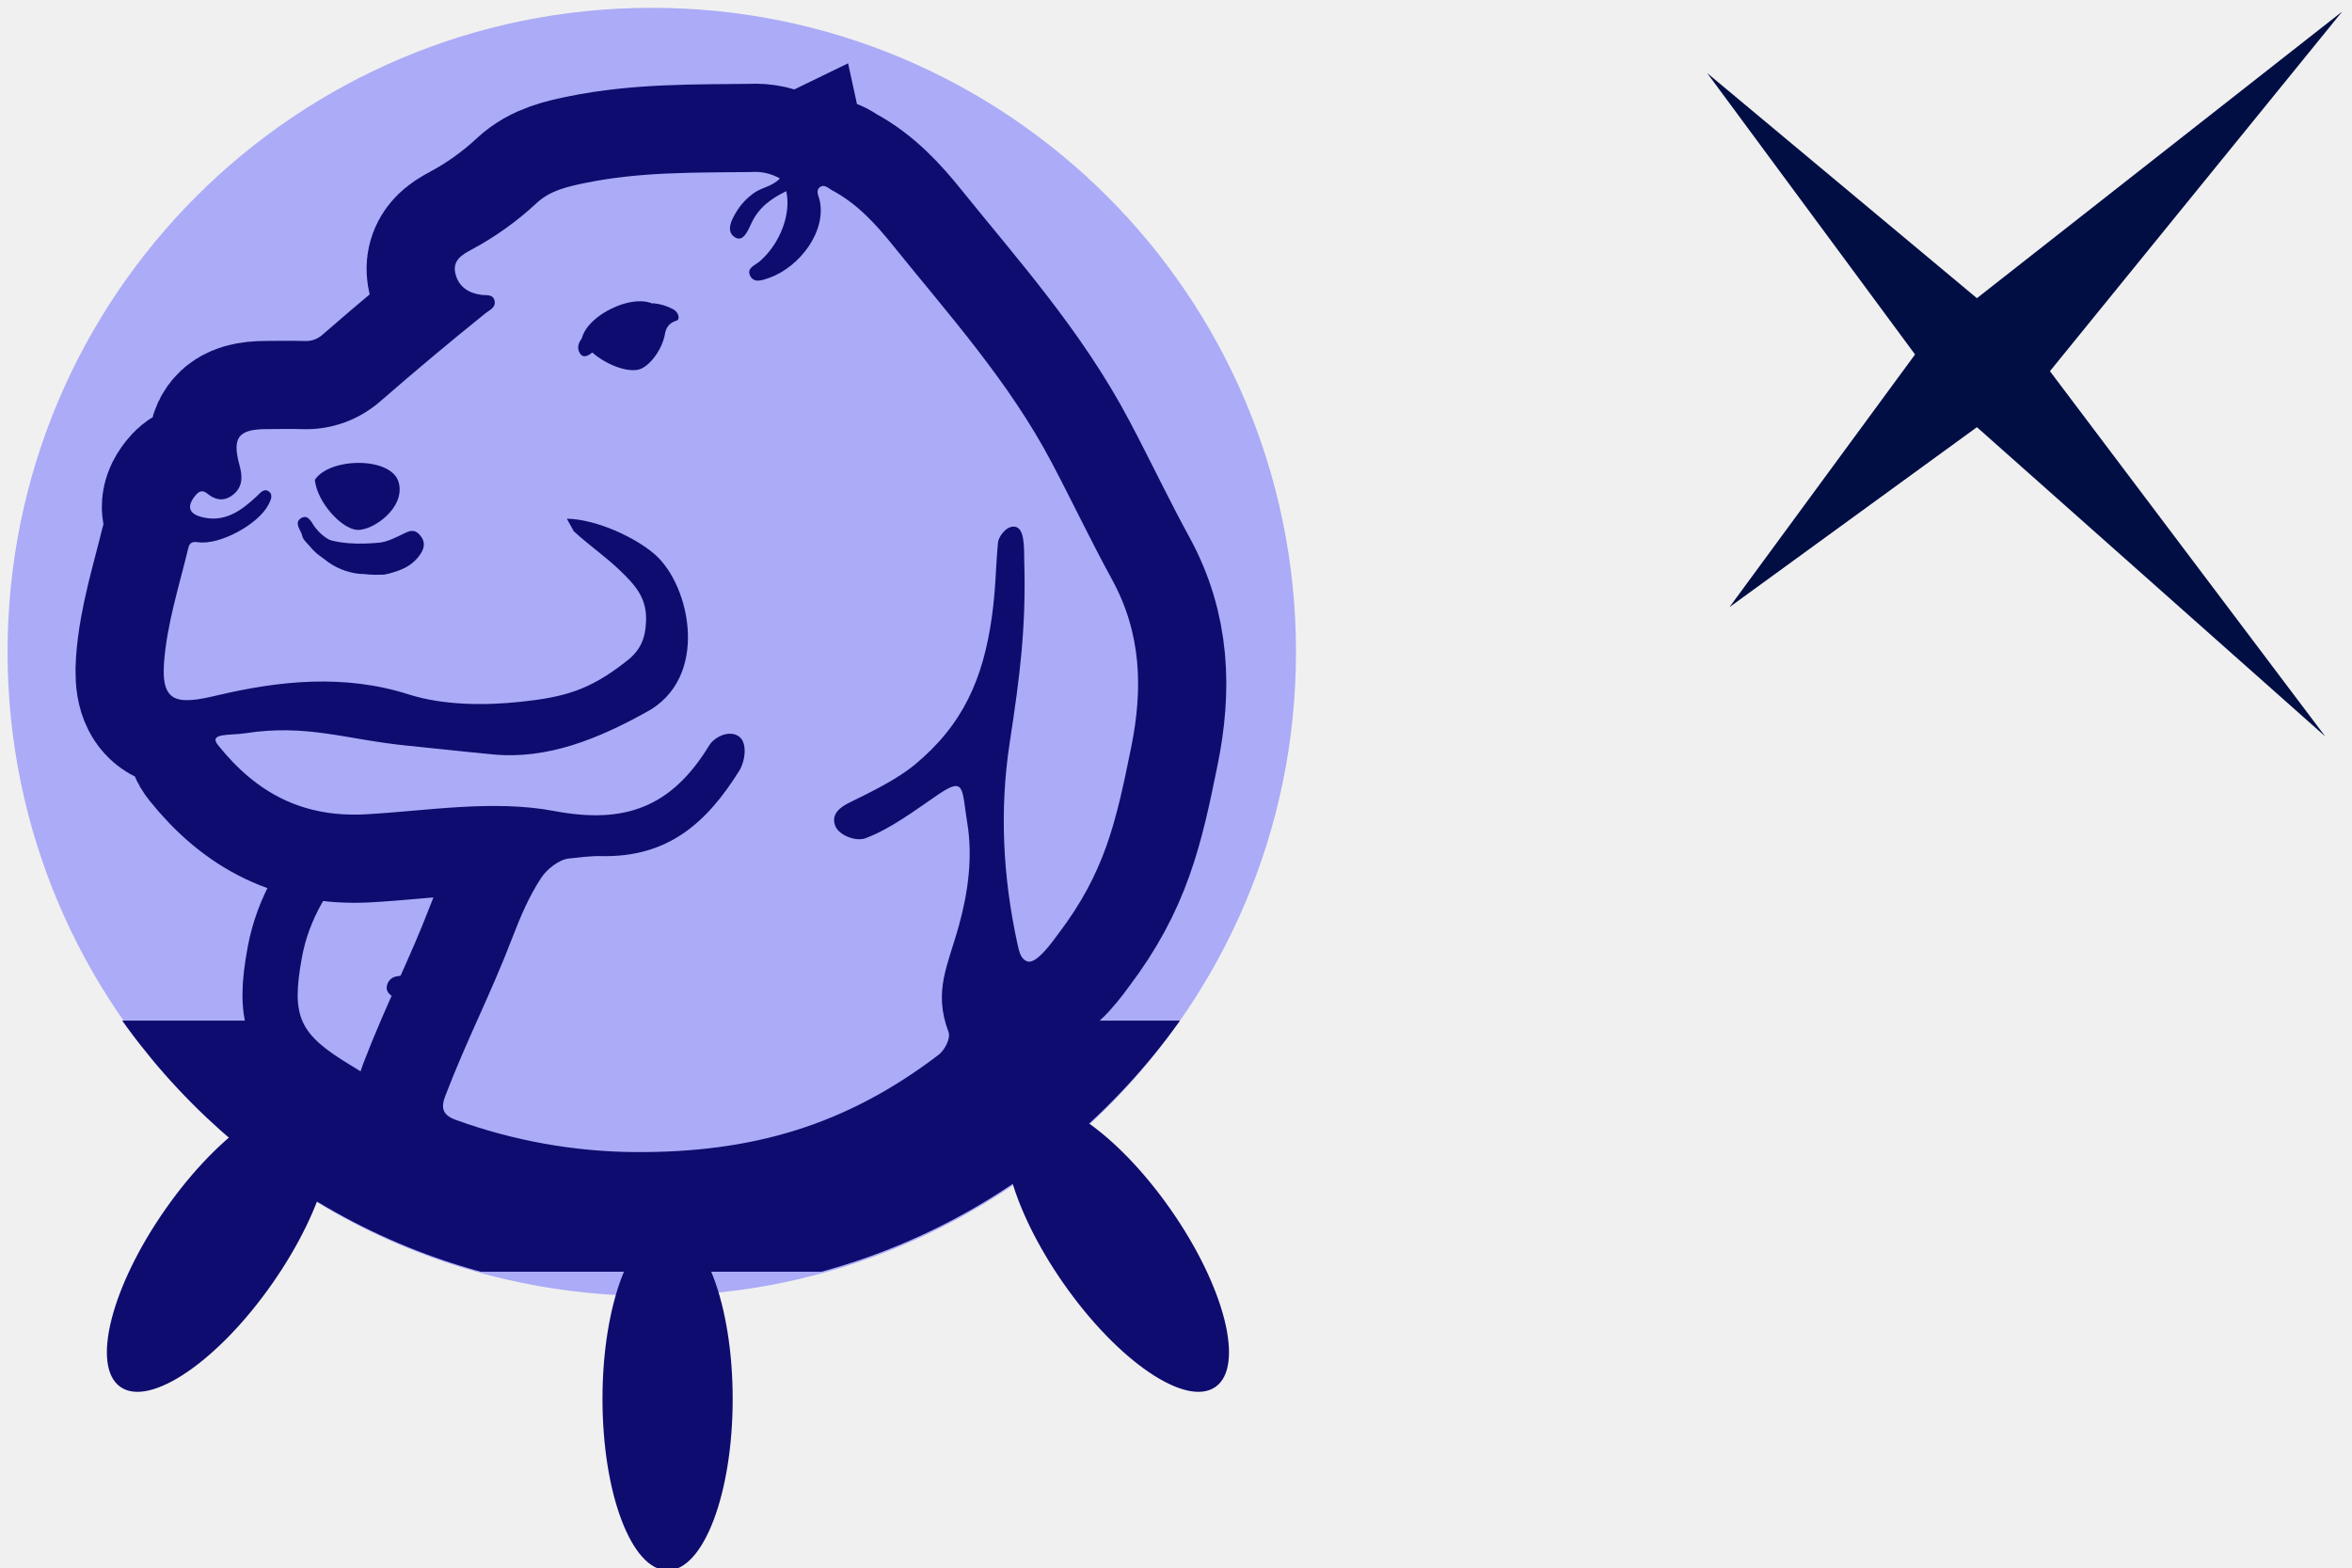
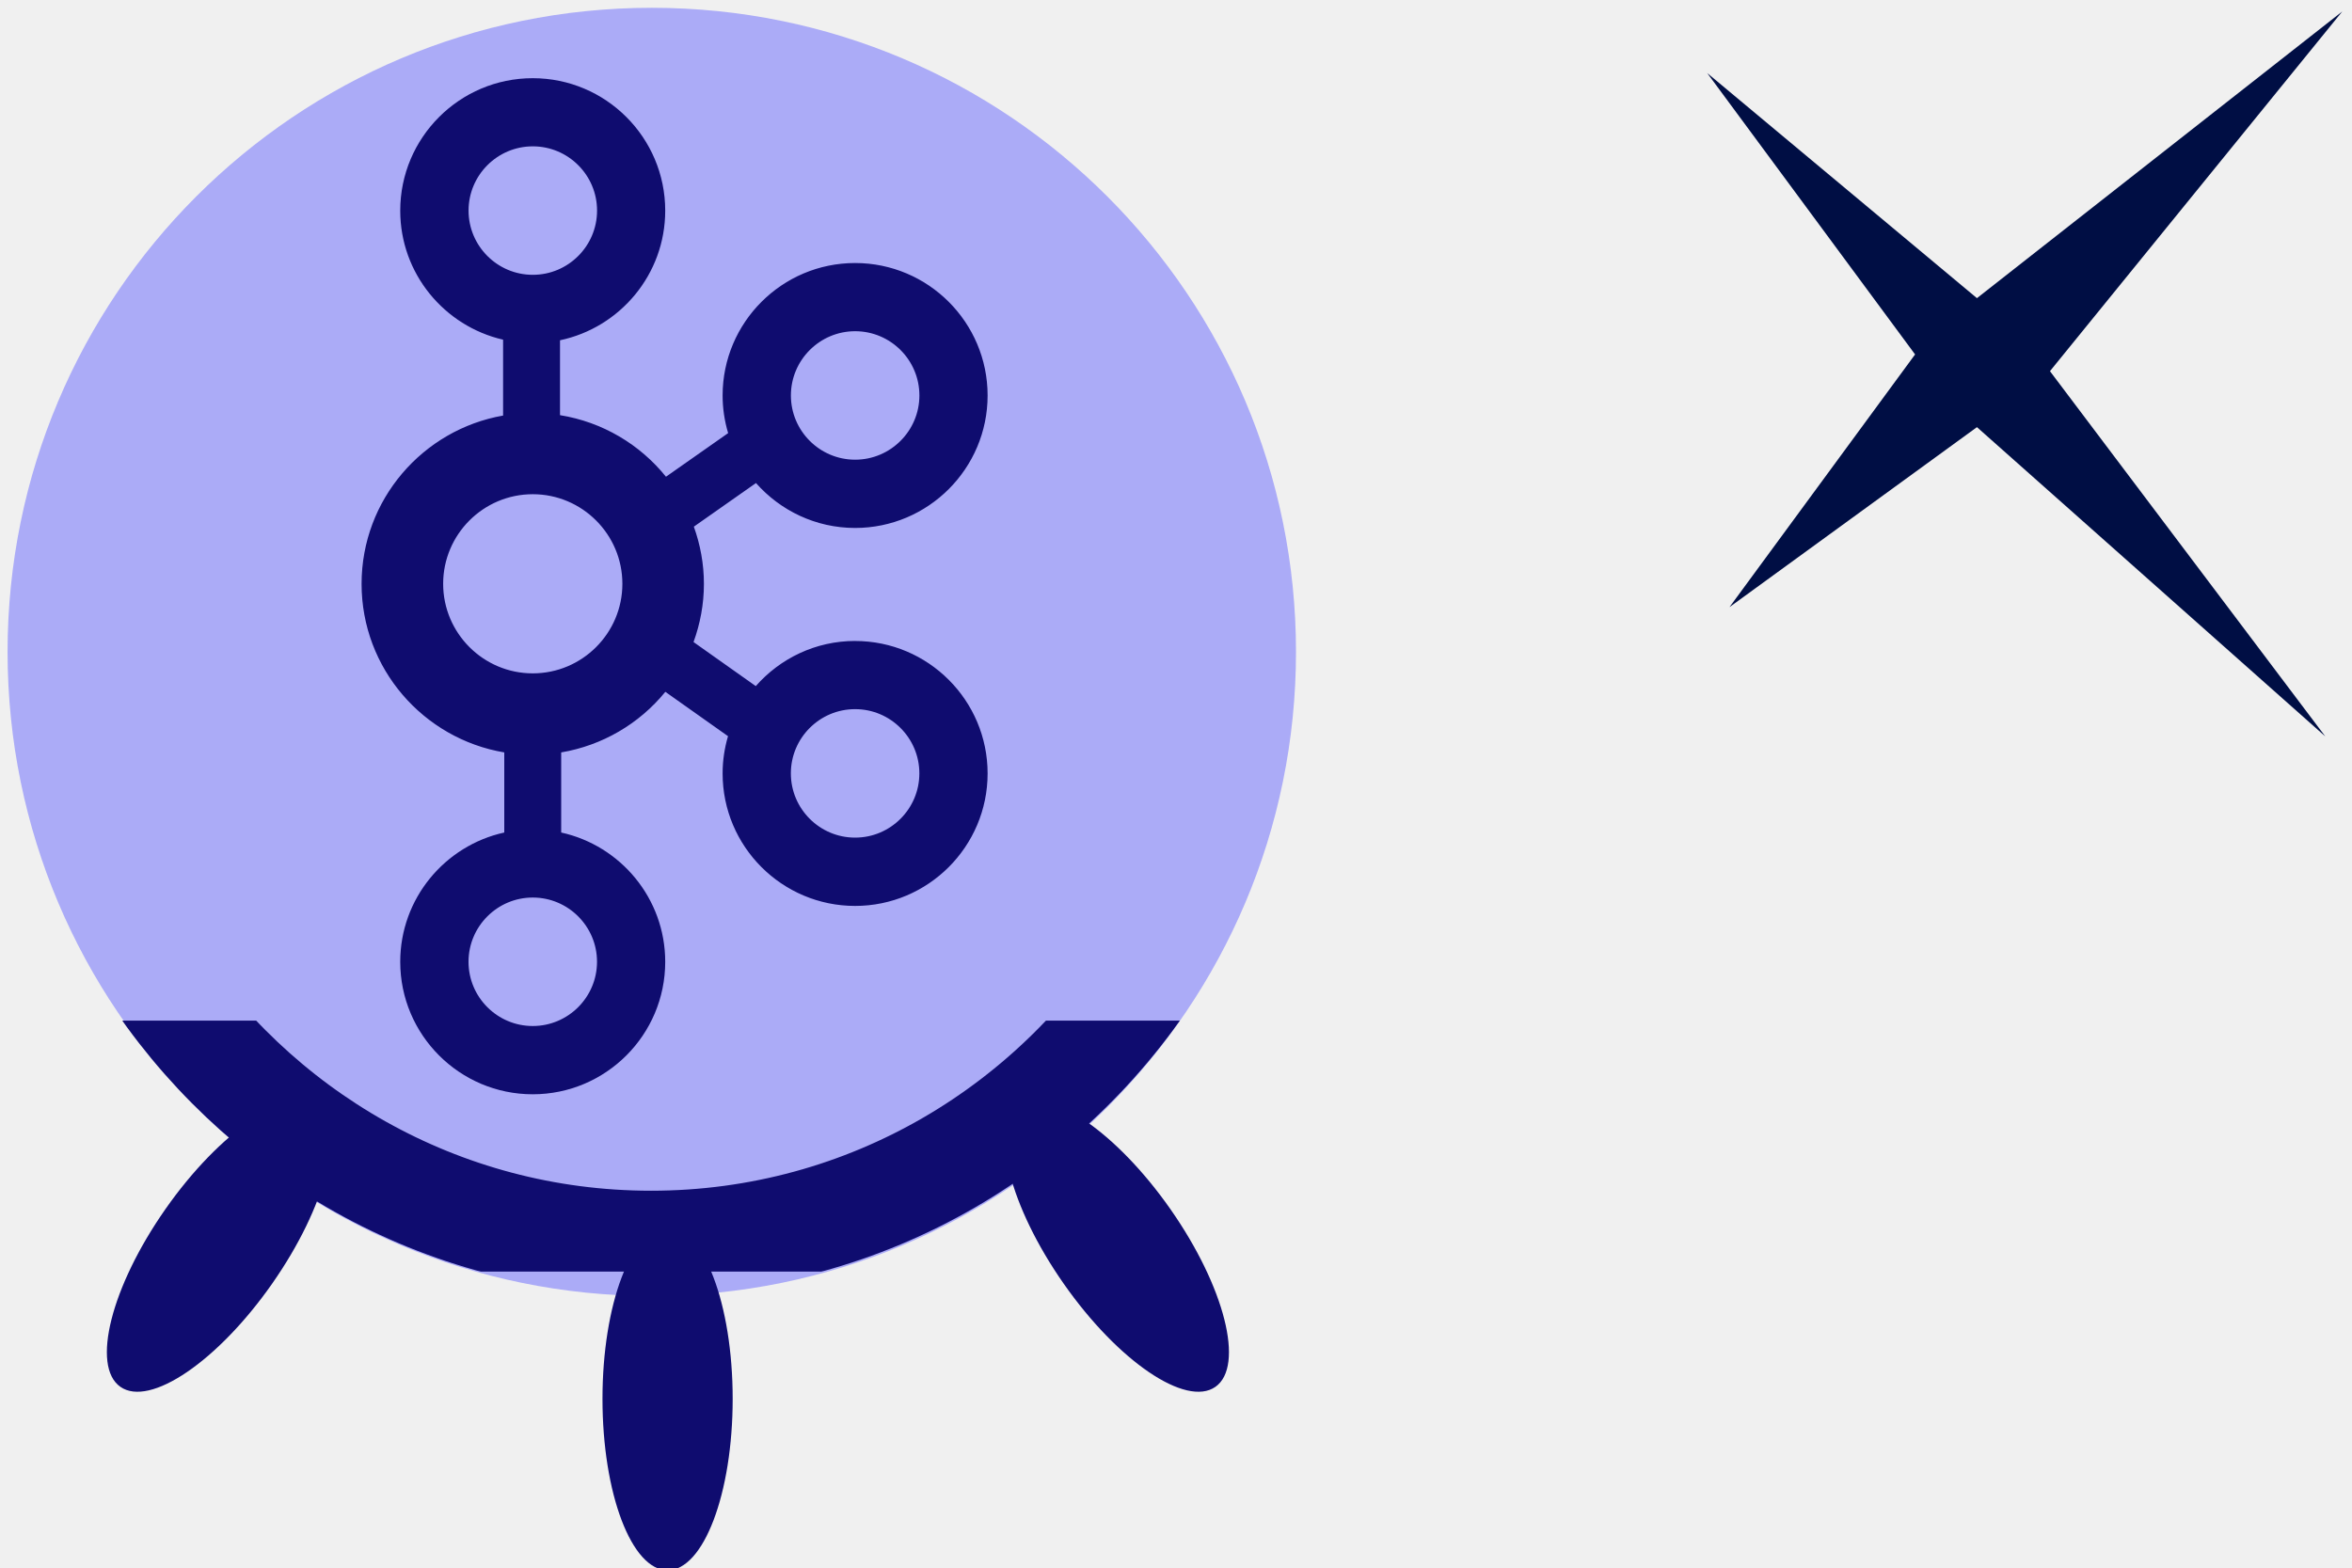
- <svg xmlns="http://www.w3.org/2000/svg" id="svg36" version="1.1" width="60" viewBox="0 0 60 40" height="40">
-   <defs id="defs40">
-     <mask fill="#ffffff" id="a-1">
-       <path id="path2-9" fill-rule="evenodd" fill="#ffffff" d="M 0,0 H 313.303 V 159.865 H 0 Z" />
+ <svg xmlns="http://www.w3.org/2000/svg" width="60" height="40" version="1.1" viewBox="0 0 60 40">
+   <defs>
+     <mask id="c" fill="#ffffff">
+       <path d="m0 0h313.3v159.86h-313.3z" fill="#fff" fill-rule="evenodd" />
    </mask>
-     <mask fill="#ffffff" id="mask865">
-       <path id="path863" fill-rule="evenodd" fill="#ffffff" d="M 0,0 H 313.303 V 159.865 H 0 Z" />
-     </mask>
-     <linearGradient gradientUnits="userSpaceOnUse" y2="156.28" x2="347.32" y1="156.28" x1="44.13" id="linear-gradient">
-       <stop id="stop4" stop-color="#2096da" offset="0" />
-       <stop id="stop6" stop-color="#0067aa" offset="1" />
-     </linearGradient>
  </defs>
-   <mask fill="#ffffff" id="a">
-     <path id="path2" fill-rule="evenodd" fill="#ffffff" d="M 0,0 H 313.303 V 159.865 H 0 Z" />
+   <mask id="a" fill="#ffffff">
+     <path d="m0 0h313.3v159.86h-313.3z" fill="#fff" fill-rule="evenodd" />
  </mask>
-   <mask fill="#ffffff" id="b">
-     <path id="path5" fill-rule="evenodd" fill="#ffffff" d="M 0,0 H 313.303 V 159.865 H 0 Z" />
+   <mask id="b" fill="#ffffff">
+     <path d="m0 0h313.3v159.86h-313.3z" fill="#fff" fill-rule="evenodd" />
  </mask>
-   <g style="display:inline" id="g1042">
-     <circle r="16.434" cy="16.633" cx="16.627" id="path912" style="opacity:1;fill:#ababf7;fill-opacity:1;stroke:none;stroke-width:0.308;stroke-miterlimit:2.5;stroke-opacity:1;stop-color:#000000" />
-     <path id="path874" d="m 11.448,21.388 c 0.481,0.034 0.962,0.074 1.445,0.101 0.212,0.012 0.262,0.087 0.17,0.288 q -0.669,1.46 -1.326,2.928 c -0.085,0.179 -0.17,0.243 -0.381,0.166 -0.412,-0.152 -0.834,-0.013 -1.248,0.043 a 0.297,0.303 0 0 0 -0.241,0.253 c -0.025,0.138 0.085,0.224 0.191,0.286 0.106,0.062 0.248,0.113 0.36,0.188 0.48,0.32 0.611,0.717 0.425,1.266 -0.393,1.187 -0.393,1.187 -1.463,0.54 l -0.425,-0.261 C 7.629,26.385 7.42,25.956 7.705,24.413 7.887,23.434 8.402,22.619 9.053,21.894 9.583,21.306 10.298,21.361 10.992,21.367 c 0.15,0 0.301,0.019 0.451,0.03 z" class="cls-2" style="fill:#ababf7;fill-opacity:1;stroke:#0f0c6f;stroke-width:2.817;stroke-linecap:square;stroke-linejoin:miter;stroke-miterlimit:4;stroke-dasharray:none;stroke-opacity:1;paint-order:stroke fill markers" />
-     <g style="display:inline" transform="matrix(0.08667043,0,0,0.08667043,54.83753,-43.97586)" id="g994">
-       <path d="m 56.695,510.774 -107.532,84.402 -79.398,-66.275 61.189,82.843 -54.627,74.395 72.837,-52.987 102.529,91.046 -81.039,-107.532 z" style="fill:#000e44;fill-opacity:1;fill-rule:evenodd;stroke:none;stroke-width:3.147" id="path990" />
+   <g>
+     <circle cx="16.627" cy="16.633" r="16.434" fill="#ababf7" stop-color="#000000" />
+     <g transform="matrix(.08667 0 0 .08667 54.838 -43.976)">
+       <path d="m56.695 510.77-107.53 84.402-79.398-66.275 61.189 82.843-54.627 74.395 72.837-52.987 102.53 91.046-81.039-107.53z" fill="#000e44" fill-rule="evenodd" />
    </g>
-     <g id="g1008" transform="matrix(0.1506934,0,0,0.1506934,-6.197667,-20.88076)" fill-rule="evenodd" fill="none">
-       <g id="g1006" transform="matrix(0.9286315,0,0,-0.9286315,9.271821,454.1644)">
-         <g transform="matrix(0.9448936,0,0,0.9448936,8.696251,2.70184)" style="fill:#6f0f0c;fill-opacity:1" id="g1002" mask="url(#a-1)" fill="#0f1689">
-           <path style="fill:#0f0c6f;fill-opacity:1" id="path996" transform="rotate(35,137.9312,151.55)" d="m 203.461,95.688 c 6.936,0 12.559,-14.809 12.559,-33.077 0,-18.268 -5.623,-33.077 -12.559,-33.077 -6.936,0 -12.559,14.809 -12.559,33.077 0,18.268 5.623,33.077 12.559,33.077 z" />
-           <path style="fill:#0f0c6f;fill-opacity:1" id="path998" transform="matrix(-0.819152,0.5735764,0.5735764,0.819152,58.08461,47.70477)" d="m 30.142,95.688 c 6.936,0 12.559,-14.809 12.559,-33.077 0,-18.268 -5.623,-33.077 -12.559,-33.077 -6.936,0 -12.559,14.809 -12.559,33.077 0,18.268 5.623,33.077 12.559,33.077 z" />
-           <path style="fill:#0f0c6f;fill-opacity:1" id="path1000" transform="matrix(-1,0,0,1,272.6285,53.67076)" d="m 116.733,66.275 c 6.936,0 12.559,-14.809 12.559,-33.077 0,-18.268 -5.623,-33.077 -12.559,-33.077 -6.936,0 -12.559,14.809 -12.559,33.077 0,18.268 5.623,33.077 12.559,33.077 z" />
+     <g transform="matrix(.15069 0 0 .15069 -6.1977 -20.881)" fill="none" fill-rule="evenodd">
+       <g transform="matrix(.92863 0 0 -.92863 9.2718 454.16)">
+         <g transform="matrix(.94489 0 0 .94489 8.6963 2.7018)" fill="#0f0c6f" mask="url(#c)">
+           <path transform="rotate(35 137.93 151.55)" d="m203.46 95.688c6.936 0 12.559-14.809 12.559-33.077 0-18.268-5.623-33.077-12.559-33.077s-12.559 14.809-12.559 33.077c0 18.268 5.623 33.077 12.559 33.077z" />
+           <path transform="matrix(-.81915 .57358 .57358 .81915 58.085 47.705)" d="m30.142 95.688c6.936 0 12.559-14.809 12.559-33.077 0-18.268-5.623-33.077-12.559-33.077-6.936 0-12.559 14.809-12.559 33.077 0 18.268 5.623 33.077 12.559 33.077z" />
+           <path transform="matrix(-1 0 0 1 272.63 53.671)" d="m116.73 66.275c6.936 0 12.559-14.809 12.559-33.077 0-18.268-5.623-33.077-12.559-33.077-6.936 0-12.559 14.809-12.559 33.077 0 18.268 5.623 33.077 12.559 33.077z" />
        </g>
-         <path transform="matrix(0.9448936,0,0,0.9448936,8.696251,2.70184)" style="stroke:#0f0c6f;stroke-opacity:1" id="path1004" stroke-width="20" stroke="#0f1689" mask="url(#a-1)" d="m 251.467,173.1 c -20.23,-33.61 -56.89,-56.068 -98.756,-56.068 -40.721,0 -76.516,21.246 -97.059,53.335" />
+         <path transform="matrix(.94489 0 0 .94489 8.6963 2.7018)" d="m251.47 173.1c-20.23-33.61-56.89-56.068-98.756-56.068-40.721 0-76.516 21.246-97.059 53.335" mask="url(#c)" stroke="#0f0c6f" stroke-width="20" />
      </g>
    </g>
-     <g id="g1480" />
-     <g transform="matrix(0.03653614,0,0,-0.03653614,-34.46734,26.91895)" id="g26" />
-     <g transform="matrix(0.03653614,0,0,-0.03653614,-34.46734,26.91895)" id="g28" />
-     <g transform="matrix(0.03653614,0,0,-0.03653614,-34.46734,26.91895)" id="g30" />
-     <g transform="matrix(0.03653614,0,0,-0.03653614,-34.46734,26.91895)" id="g32" />
-     <g transform="matrix(0.03653614,0,0,-0.03653614,-34.46734,26.91895)" id="g34" />
-     <g transform="matrix(0.03653614,0,0,-0.03653614,-34.46734,26.91895)" id="g36" />
-     <g transform="matrix(0.03653614,0,0,-0.03653614,-34.46734,26.91895)" id="g38" />
-     <g transform="matrix(0.03653614,0,0,-0.03653614,-34.46734,26.91895)" id="g40" />
-     <g transform="matrix(0.03653614,0,0,-0.03653614,-34.46734,26.91895)" id="g42" />
-     <g transform="matrix(0.03653614,0,0,-0.03653614,-34.46734,26.91895)" id="g44" />
-     <g transform="matrix(0.03653614,0,0,-0.03653614,-34.46734,26.91895)" id="g46" />
-     <g transform="matrix(0.03653614,0,0,-0.03653614,-34.46734,26.91895)" id="g48" />
-     <g transform="matrix(0.03653614,0,0,-0.03653614,-34.46734,26.91895)" id="g50" />
-     <g transform="matrix(0.03653614,0,0,-0.03653614,-34.46734,26.91895)" id="g52" />
-     <g transform="matrix(0.03653614,0,0,-0.03653614,-34.46734,26.91895)" id="g54" />
-     <path style="fill:#ababf7;fill-opacity:1;stroke:#0f0c6f;stroke-width:4.5;stroke-linecap:round;stroke-linejoin:miter;stroke-miterlimit:4;stroke-dasharray:none;stroke-opacity:1;paint-order:stroke markers fill" class="cls-2" d="m 14.637,13.555 c 0.429,0.39 0.801,0.638 1.172,0.994 0.433,0.415 0.726,0.749 0.665,1.402 -0.032,0.435 -0.199,0.708 -0.547,0.961 -0.903,0.702 -1.546,0.877 -2.632,0.993 -0.921,0.1 -1.985,0.094 -2.866,-0.186 -1.633,-0.521 -3.276,-0.358 -4.903,0.027 -0.993,0.236 -1.415,0.198 -1.342,-0.827 0.073,-1.004 0.385,-1.958 0.618,-2.929 0.037,-0.158 0.114,-0.174 0.262,-0.154 0.552,0.072 1.53,-0.461 1.785,-0.961 0.054,-0.106 0.129,-0.248 0.008,-0.336 -0.122,-0.089 -0.218,0.039 -0.305,0.121 -0.401,0.377 -0.831,0.686 -1.415,0.53 -0.329,-0.087 -0.37,-0.278 -0.159,-0.539 0.093,-0.116 0.183,-0.161 0.303,-0.062 0.232,0.191 0.467,0.211 0.695,0.008 0.228,-0.203 0.205,-0.468 0.133,-0.729 -0.19,-0.695 -0.035,-0.914 0.674,-0.919 0.303,0 0.605,-0.009 0.906,0 0.747,0.032 1.477,-0.231 2.04,-0.733 C 10.601,9.457 11.488,8.715 12.387,7.991 12.489,7.91 12.652,7.846 12.618,7.679 12.58,7.497 12.407,7.541 12.278,7.523 11.956,7.479 11.707,7.324 11.621,6.997 c -0.093,-0.347 0.163,-0.498 0.409,-0.629 0.602,-0.322 1.16,-0.721 1.662,-1.189 0.348,-0.325 0.8,-0.419 1.243,-0.512 1.401,-0.288 2.822,-0.261 4.241,-0.278 0.25,-0.018 0.5,0.039 0.719,0.165 -0.195,0.204 -0.45,0.225 -0.645,0.359 -0.188,0.129 -0.348,0.298 -0.467,0.495 -0.133,0.215 -0.274,0.511 -0.021,0.655 0.207,0.116 0.326,-0.197 0.41,-0.374 0.188,-0.401 0.51,-0.629 0.886,-0.811 0.13,0.582 -0.156,1.333 -0.672,1.786 -0.119,0.104 -0.349,0.174 -0.25,0.372 0.099,0.198 0.315,0.114 0.489,0.053 0.765,-0.272 1.475,-1.187 1.28,-1.997 -0.025,-0.102 -0.112,-0.251 0.034,-0.331 0.106,-0.057 0.199,0.048 0.288,0.095 0.631,0.333 1.111,0.857 1.548,1.401 1.435,1.779 2.968,3.487 4.05,5.538 0.522,0.988 0.999,1.997 1.536,2.978 0.76,1.383 0.799,2.802 0.495,4.298 -0.391,1.933 -0.676,3.196 -1.86,4.758 -0.122,0.162 -0.547,0.778 -0.785,0.702 -0.17,-0.056 -0.209,-0.236 -0.256,-0.45 -0.371,-1.697 -0.462,-3.417 -0.194,-5.155 0.255,-1.657 0.417,-2.913 0.368,-4.606 0,-0.108 -0.003,-0.377 -0.018,-0.484 -0.013,-0.13 -0.047,-0.399 -0.255,-0.399 -0.207,0 -0.386,0.271 -0.398,0.409 -0.064,0.722 -0.055,1.181 -0.156,1.897 -0.219,1.568 -0.734,2.751 -1.968,3.77 -0.47,0.386 -1.125,0.699 -1.666,0.966 -0.192,0.096 -0.488,0.274 -0.359,0.598 0.094,0.237 0.528,0.404 0.773,0.31 0.663,-0.253 1.26,-0.712 1.854,-1.116 0.69,-0.47 0.597,-0.143 0.74,0.731 0.143,0.875 0.018,1.776 -0.213,2.609 -0.278,1.017 -0.661,1.668 -0.267,2.719 0.064,0.169 -0.105,0.47 -0.246,0.578 -2.376,1.817 -4.78,2.504 -7.746,2.488 -1.557,-0.011 -3.101,-0.288 -4.569,-0.819 -0.34,-0.122 -0.396,-0.3 -0.275,-0.615 0.554,-1.448 1.151,-2.578 1.706,-4.026 0.211,-0.55 0.423,-1.052 0.74,-1.538 0.144,-0.221 0.458,-0.469 0.709,-0.493 0.271,-0.027 0.559,-0.069 0.829,-0.061 1.7,0.036 2.691,-0.854 3.521,-2.188 0.136,-0.219 0.224,-0.719 -0.033,-0.878 -0.258,-0.159 -0.621,0.043 -0.74,0.242 -0.97,1.59 -2.164,2.01 -3.949,1.674 -1.578,-0.296 -3.228,-0.005 -4.809,0.083 -1.593,0.087 -2.783,-0.525 -3.775,-1.769 -0.249,-0.312 0.315,-0.24 0.682,-0.297 1.61,-0.248 2.585,0.162 4.173,0.317 0.646,0.064 1.523,0.162 2.169,0.222 1.391,0.131 2.679,-0.403 3.885,-1.069 1.645,-0.859 1.155,-3.232 0.237,-4.036 -0.501,-0.436 -1.494,-0.898 -2.245,-0.91 z m 2.028,-5.817 c -0.627,-0.008 -1.445,0.401 -1.821,0.895 -0.095,0.124 -0.128,0.249 -0.055,0.373 0.089,0.15 0.218,0.067 0.31,-0.005 0.163,-0.127 0.201,0.035 0.28,0.108 0.521,0.481 1.204,0.347 1.493,-0.285 0.103,-0.228 0.043,-0.545 0.39,-0.644 0.089,-0.025 0.057,-0.211 -0.085,-0.287 -0.159,-0.087 -0.333,-0.14 -0.512,-0.155 z M 9.764,14.664 c 0.399,-0.074 0.748,-0.194 0.972,-0.544 0.1,-0.158 0.11,-0.311 -0.019,-0.462 -0.128,-0.151 -0.24,-0.129 -0.398,-0.052 -0.214,0.106 -0.441,0.221 -0.672,0.249 -0.576,0.072 -1.172,0.168 -1.608,-0.398 -0.091,-0.118 -0.174,-0.353 -0.363,-0.233 -0.189,0.12 0.007,0.304 0.036,0.453 0.019,0.094 0.118,0.174 0.184,0.254 0.492,0.616 1.235,0.545 1.867,0.731 z M 9.051,12.011 c -0.284,0.04 -0.595,0.056 -0.636,0.44 -0.032,0.294 0.46,0.975 0.693,0.994 0.248,0.02 0.533,-0.347 0.529,-0.695 -0.004,-0.418 -0.254,-0.734 -0.586,-0.739 z" id="path872" />
-     <path id="path876" d="M 14.836,8.665 C 14.962,7.985 16.398,7.355 16.826,7.884 17.254,8.413 16.7,9.295 16.322,9.421 15.945,9.547 15.113,9.169 14.836,8.665 Z" style="fill:#0f0c6f;fill-opacity:1;stroke:none;stroke-width:1px;stroke-linecap:butt;stroke-linejoin:miter;stroke-opacity:1" />
-     <path style="fill:#0f0c6f;fill-opacity:1;stroke:none;stroke-width:1px;stroke-linecap:butt;stroke-linejoin:miter;stroke-opacity:1" d="m 8.032,12.242 c 0.382,-0.576 1.95,-0.594 2.137,0.061 0.187,0.654 -0.668,1.249 -1.065,1.217 C 8.706,13.487 8.089,12.814 8.032,12.242 Z" id="path878" />
-     <path id="path880" d="m 7.975,13.625 c 1.28,0.593 2.458,-0.161 2.319,0.491 -0.04,0.377 -0.168,0.625 -1.002,0.531 -0.611,0.004 -1.397,-0.47 -1.318,-1.022 z" style="fill:#0f0c6f;fill-opacity:1;stroke:none;stroke-width:1px;stroke-linecap:butt;stroke-linejoin:miter;stroke-opacity:1" />
  </g>
-   <g id="g893" transform="matrix(0.9587988,0,0,0.9587988,-871.3429,-378.3503)" />
+   <path d="m21.815 16.354c-1.01 0-1.915 0.447-2.535 1.152l-1.588-1.124c0.169-0.464 0.265-0.963 0.265-1.484 0-0.513-0.093-1.003-0.257-1.46l1.585-1.113c0.62 0.701 1.523 1.146 2.529 1.146 1.863 0 3.38-1.516 3.38-3.38 0-1.864-1.516-3.38-3.38-3.38-1.863 0-3.38 1.516-3.38 3.38 0 0.334 0.05 0.655 0.141 0.96l-1.586 1.113c-0.662-0.822-1.616-1.396-2.703-1.571v-1.911c1.531-0.322 2.684-1.682 2.684-3.307 0-1.864-1.516-3.38-3.38-3.38s-3.38 1.516-3.38 3.38c0 1.604 1.124 2.947 2.624 3.292v1.936c-2.048 0.359-3.61 2.146-3.61 4.295 0 2.16 1.578 3.953 3.64 4.3v2.044c-1.516 0.333-2.654 1.685-2.654 3.299 0 1.864 1.516 3.38 3.38 3.38s3.38-1.516 3.38-3.38c0-1.615-1.139-2.966-2.654-3.299v-2.044a4.364 4.364 0 0 0 2.657-1.546l1.599 1.132c-0.089 0.302-0.138 0.62-0.138 0.951 0 1.864 1.516 3.38 3.38 3.38 1.863 0 3.38-1.516 3.38-3.38 0-1.864-1.516-3.38-3.38-3.38zm0-7.903c0.904 0 1.639 0.735 1.639 1.639 0 0.903-0.735 1.639-1.639 1.639-0.904 0-1.639-0.735-1.639-1.639 0-0.903 0.735-1.639 1.639-1.639zm-9.862-3.078c0-0.903 0.735-1.639 1.639-1.639s1.639 0.735 1.639 1.639-0.735 1.639-1.639 1.639-1.639-0.735-1.639-1.639zm3.277 19.167c0 0.903-0.735 1.639-1.639 1.639s-1.639-0.735-1.639-1.639c0-0.903 0.735-1.639 1.639-1.639s1.639 0.735 1.639 1.639zm-1.639-7.359c-1.26 0-2.286-1.025-2.286-2.285 0-1.26 1.025-2.286 2.286-2.286 1.26 0 2.286 1.025 2.286 2.286 0 1.26-1.025 2.285-2.286 2.285zm8.223 4.191c-0.904 0-1.639-0.735-1.639-1.639s0.735-1.639 1.639-1.639c0.904 0 1.639 0.735 1.639 1.639s-0.735 1.639-1.639 1.639z" fill="#0f0c6f" stroke-width=".062" />
</svg>
